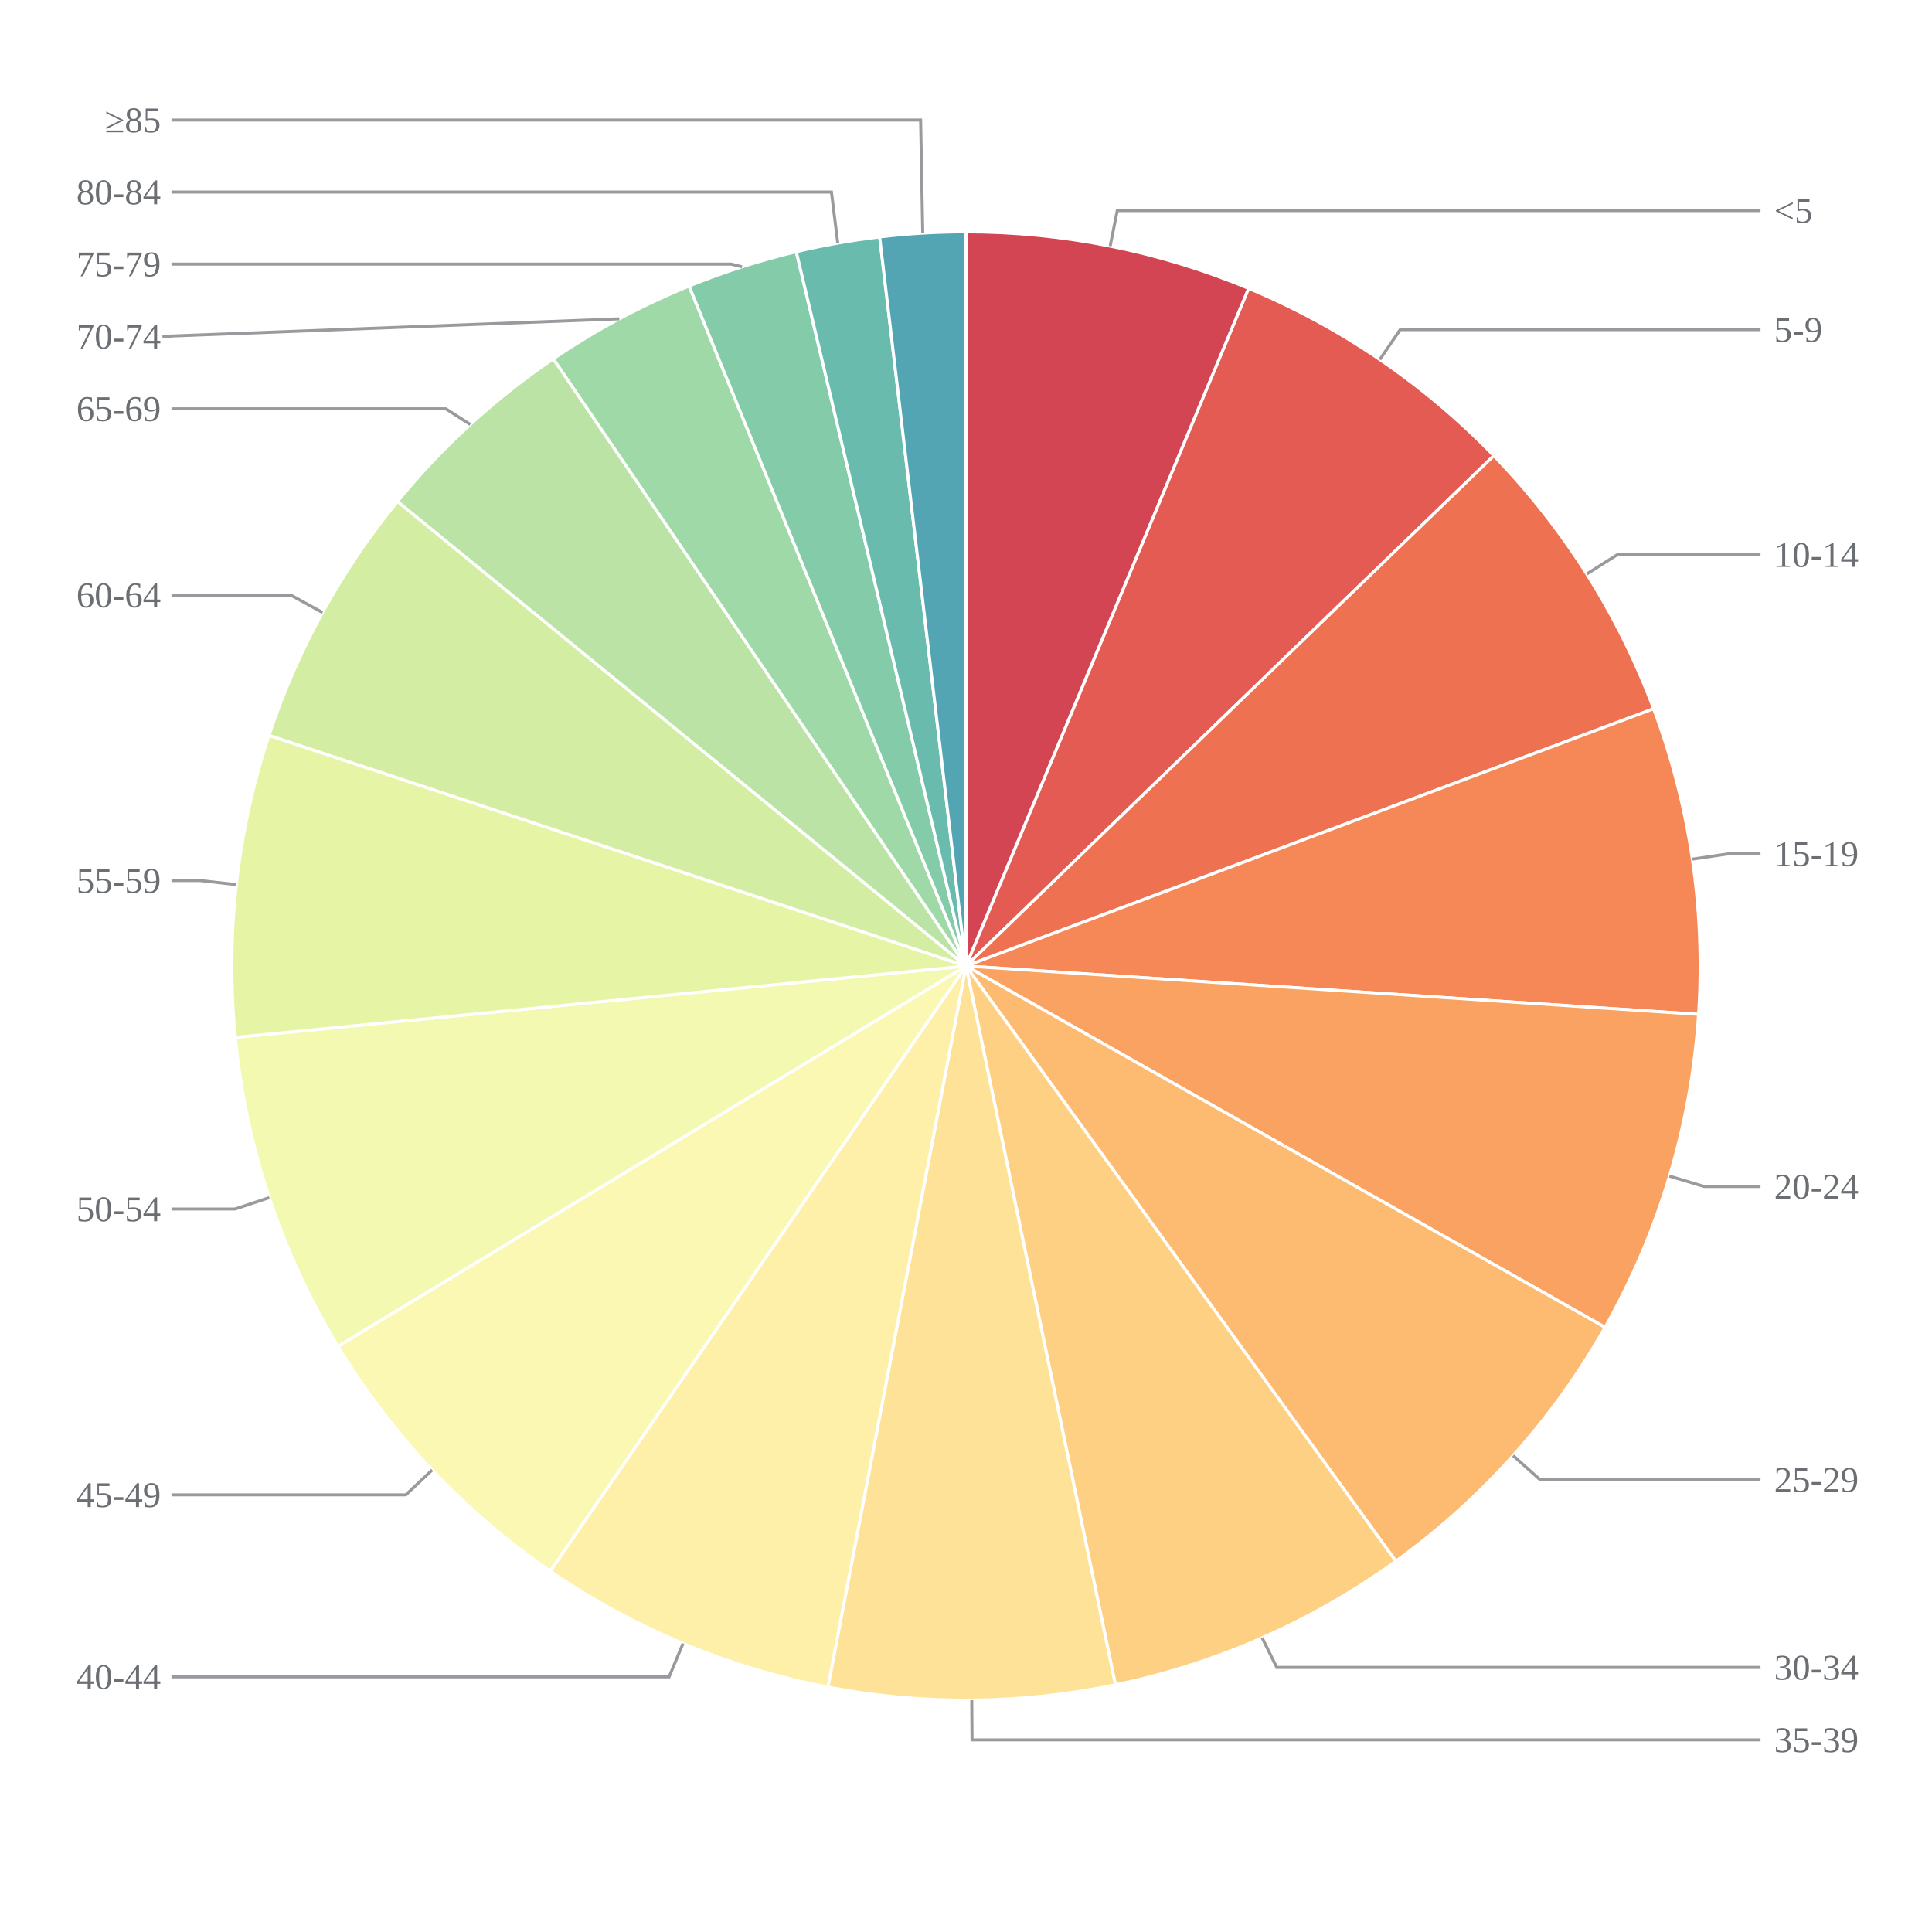
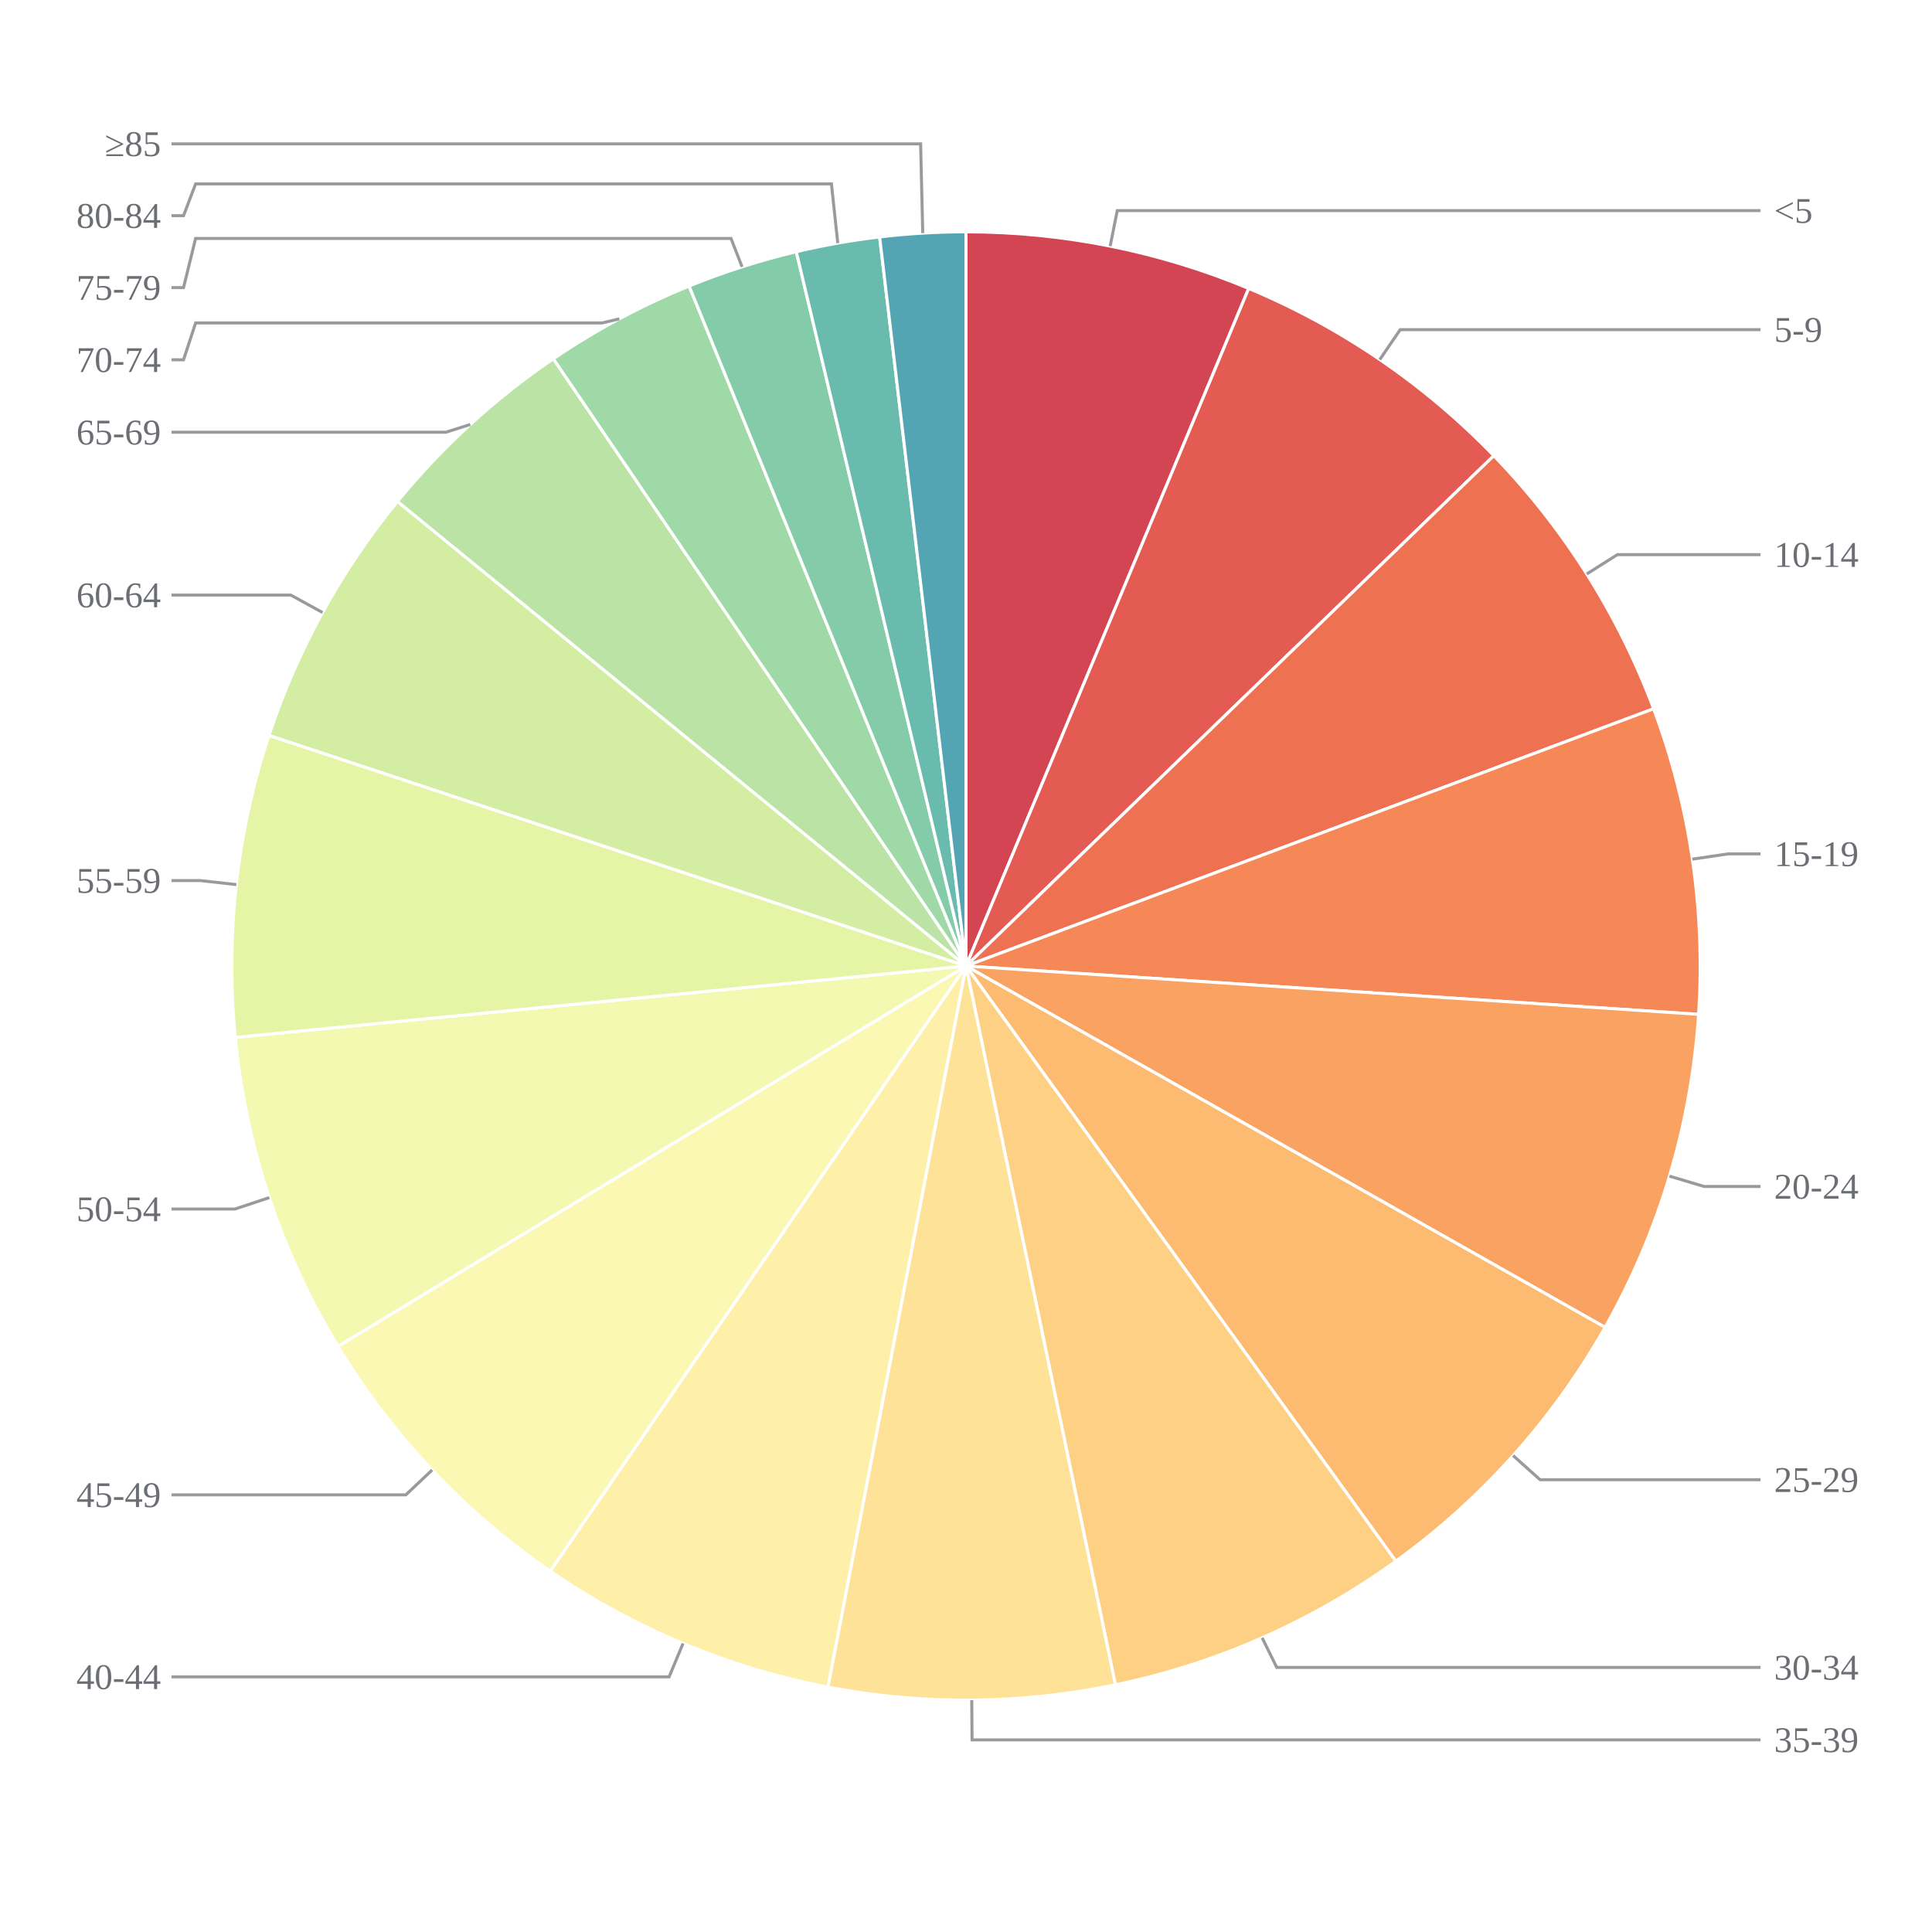
<svg xmlns="http://www.w3.org/2000/svg" width="640" height="640" style="background: transparent;" color-interpolation-filters="sRGB">
  <defs />
  <g id="g-svg-camera">
    <g id="g-root" fill="none">
      <g id="g-svg-1" fill="none" class="view">
        <g>
          <path id="g-svg-2" fill="rgba(0,0,0,0)" class="area" d="M 0,0 l 640,0 l 0,640 l-640 0 z" x="0" y="0" width="640" height="640" />
        </g>
        <g>
          <path id="g-svg-3" fill="rgba(0,0,0,0)" class="area" d="M 16,16 l 608,0 l 0,608 l-608 0 z" x="16" y="16" width="608" height="608" />
        </g>
        <g>
          <path id="g-svg-4" fill="rgba(0,0,0,0)" class="area" d="M 16,16 l 608,0 l 0,608 l-608 0 z" x="16" y="16" width="608" height="608" />
        </g>
        <g>
          <path id="g-svg-5" fill="rgba(0,0,0,0)" class="area" d="M 16,16 l 608,0 l 0,608 l-608 0 z" x="16" y="16" width="608" height="608" />
        </g>
        <g transform="matrix(1,0,0,1,16,16)">
          <path id="g-svg-6" fill="rgba(0,0,0,0)" class="plot" d="M 0,0 l 608,0 l 0,608 l-608 0 z" width="608" height="608" />
          <g id="g-svg-7" fill="none" class="main-layer">
            <g transform="matrix(1,0,0,1,304,304)">
              <path id="g-svg-9" fill="rgba(209,60,75,1)" d="M 0,-243.2 A 243.2 243.2 0 0 1 93.647 -224.447 L 0,0 Z" fill-opacity="0.95" stroke-width="1" stroke="rgba(255,255,255,1)" class="element" />
            </g>
            <g transform="matrix(1,0,0,1,304,304)">
              <path id="g-svg-10" fill="rgba(226,83,74,1)" d="M 93.647,-224.447 A 243.2 243.2 0 0 1 174.844 -169.044 L 0,0 Z" fill-opacity="0.95" stroke-width="1" stroke="rgba(255,255,255,1)" class="element" />
            </g>
            <g transform="matrix(1,0,0,1,304,304)">
              <path id="g-svg-11" fill="rgba(238,106,73,1)" d="M 174.844,-169.044 A 243.2 243.2 0 0 1 227.78 -85.221 L 0,0 Z" fill-opacity="0.95" stroke-width="1" stroke="rgba(255,255,255,1)" class="element" />
            </g>
            <g transform="matrix(1,0,0,1,304,304)">
              <path id="g-svg-12" fill="rgba(246,131,79,1)" d="M 227.78,-85.221 A 243.2 243.2 0 0 1 242.672 16.014 L 0,0 Z" fill-opacity="0.95" stroke-width="1" stroke="rgba(255,255,255,1)" class="element" />
            </g>
            <g transform="matrix(1,0,0,1,304,304)">
              <path id="g-svg-13" fill="rgba(250,158,91,1)" d="M 242.672,16.014 A 243.2 243.2 0 0 1 211.701 119.703 L 0,0 Z" fill-opacity="0.95" stroke-width="1" stroke="rgba(255,255,255,1)" class="element" />
            </g>
            <g transform="matrix(1,0,0,1,304,304)">
              <path id="g-svg-14" fill="rgba(253,184,107,1)" d="M 211.701,119.703 A 243.2 243.2 0 0 1 142.384 197.162 L 0,0 Z" fill-opacity="0.95" stroke-width="1" stroke="rgba(255,255,255,1)" class="element" />
            </g>
            <g transform="matrix(1,0,0,1,304,304)">
              <path id="g-svg-15" fill="rgba(254,206,126,1)" d="M 142.384,197.162 A 243.2 243.2 0 0 1 49.491 238.111 L 0,0 Z" fill-opacity="0.95" stroke-width="1" stroke="rgba(255,255,255,1)" class="element" />
            </g>
            <g transform="matrix(1,0,0,1,304,304)">
              <path id="g-svg-16" fill="rgba(254,225,146,1)" d="M 49.491,238.111 A 243.2 243.2 0 0 1 -45.746 238.859 L 0,0 Z" fill-opacity="0.95" stroke-width="1" stroke="rgba(255,255,255,1)" class="element" />
            </g>
            <g transform="matrix(1,0,0,1,304,304)">
              <path id="g-svg-17" fill="rgba(254,240,165,1)" d="M -45.746,238.859 A 243.2 243.2 0 0 1 -137.734 200.439 L 0,0 Z" fill-opacity="0.95" stroke-width="1" stroke="rgba(255,255,255,1)" class="element" />
            </g>
            <g transform="matrix(1,0,0,1,304,304)">
              <path id="g-svg-18" fill="rgba(251,248,176,1)" d="M -137.734,200.439 A 243.2 243.2 0 0 1 -208.028 125.978 L 0,0 Z" fill-opacity="0.95" stroke-width="1" stroke="rgba(255,255,255,1)" class="element" />
            </g>
            <g transform="matrix(1,0,0,1,304,304)">
              <path id="g-svg-19" fill="rgba(243,249,172,1)" d="M -208.028,125.978 A 243.2 243.2 0 0 1 -242.048 23.64 L 0,0 Z" fill-opacity="0.95" stroke-width="1" stroke="rgba(255,255,255,1)" class="element" />
            </g>
            <g transform="matrix(1,0,0,1,304,304)">
              <path id="g-svg-20" fill="rgba(229,244,162,1)" d="M -242.048,23.64 A 243.2 243.2 0 0 1 -230.888 -76.4 L 0,0 Z" fill-opacity="0.95" stroke-width="1" stroke="rgba(255,255,255,1)" class="element" />
            </g>
            <g transform="matrix(1,0,0,1,304,304)">
              <path id="g-svg-21" fill="rgba(209,236,158,1)" d="M -230.888,-76.4 A 243.2 243.2 0 0 1 -188.319 -153.89 L 0,0 Z" fill-opacity="0.95" stroke-width="1" stroke="rgba(255,255,255,1)" class="element" />
            </g>
            <g transform="matrix(1,0,0,1,304,304)">
              <path id="g-svg-22" fill="rgba(183,226,161,1)" d="M -188.319,-153.89 A 243.2 243.2 0 0 1 -136.695 -201.148 L 0,0 Z" fill-opacity="0.95" stroke-width="1" stroke="rgba(255,255,255,1)" class="element" />
            </g>
            <g transform="matrix(1,0,0,1,304,304)">
              <path id="g-svg-23" fill="rgba(155,215,163,1)" d="M -136.695,-201.148 A 243.2 243.2 0 0 1 -91.72 -225.241 L 0,0 Z" fill-opacity="0.95" stroke-width="1" stroke="rgba(255,255,255,1)" class="element" />
            </g>
            <g transform="matrix(1,0,0,1,304,304)">
              <path id="g-svg-24" fill="rgba(126,201,166,1)" d="M -91.72,-225.241 A 243.2 243.2 0 0 1 -56.214 -236.614 L 0,0 Z" fill-opacity="0.95" stroke-width="1" stroke="rgba(255,255,255,1)" class="element" />
            </g>
            <g transform="matrix(1,0,0,1,304,304)">
              <path id="g-svg-25" fill="rgba(98,184,170,1)" d="M -56.214,-236.614 A 243.2 243.2 0 0 1 -28.605 -241.512 L 0,0 Z" fill-opacity="0.95" stroke-width="1" stroke="rgba(255,255,255,1)" class="element" />
            </g>
            <g transform="matrix(1,0,0,1,304,304)">
              <path id="g-svg-26" fill="rgba(76,161,177,1)" d="M -28.605,-241.512 A 243.2 243.2 0 0 1 0 -243.2 L 0,0 Z" fill-opacity="0.95" stroke-width="1" stroke="rgba(255,255,255,1)" class="element" />
            </g>
          </g>
          <g id="g-svg-8" fill="none" class="label-layer">
            <g id="g-svg-45" fill="none" x="571.2" y="53.768" transform="matrix(1,0,0,1,571.2,53.76796)" class="label">
              <g>
                <path id="background" fill="none" d="M -2.6645352591003757e-14,-11.5 l 20.56,0 l 0,23 l-20.56 0 z" x="-2.6645352591003757e-14" y="-11.5" width="20.56" height="23" />
              </g>
              <g>
                <text id="text" fill="rgba(29,33,41,1)" dominant-baseline="central" paint-order="stroke" dx="0.5" fill-opacity="0.65" font-size="12" font-weight="normal" text-anchor="left">
                  &lt;5
                </text>
              </g>
              <g>
-                 <path id="connector" fill="none" d="M -219.447,11.766 L -217.09,0 L -4,0" stroke="rgba(29,33,41,1)" stroke-opacity="0.45" stroke-width="1" />
+                 <path id="connector" fill="none" d="M -4,0 L -8,0 L -12,0 L -217.09,0 L -219.447,11.766" stroke="rgba(29,33,41,1)" stroke-opacity="0.45" stroke-width="1" />
              </g>
            </g>
            <g id="g-svg-49" fill="none" x="571.2" y="93.197" transform="matrix(1,0,0,1,571.2,93.1973)" class="label">
              <g>
                <path id="background" fill="none" d="M -5.5067062021407764e-14,-11.5 l 22.12,0 l 0,23 l-22.12 0 z" x="-5.5067062021407764e-14" y="-11.5" width="22.12" height="23" />
              </g>
              <g>
                <text id="text" fill="rgba(29,33,41,1)" dominant-baseline="central" paint-order="stroke" dx="0.5" fill-opacity="0.65" font-size="12" font-weight="normal" text-anchor="left">
                  5-9
                </text>
              </g>
              <g>
-                 <path id="connector" fill="none" d="M -130.126,9.912 L -123.362,0 L -4,0" stroke="rgba(29,33,41,1)" stroke-opacity="0.45" stroke-width="1" />
+                 <path id="connector" fill="none" d="M -4,0 L -8,0 L -12,0 L -123.362,0 L -130.126,9.912" stroke="rgba(29,33,41,1)" stroke-opacity="0.45" stroke-width="1" />
              </g>
            </g>
            <g id="g-svg-53" fill="none" x="571.2" y="167.734" transform="matrix(1,0,0,1,571.2,167.7342)" class="label">
              <g>
                <path id="background" fill="none" d="M 5.3290705182007514e-14,-11.5 l 33.88,0 l 0,23 l-33.88 0 z" x="5.3290705182007514e-14" y="-11.5" width="33.88" height="23" />
              </g>
              <g>
                <text id="text" fill="rgba(29,33,41,1)" dominant-baseline="central" paint-order="stroke" dx="0.5" fill-opacity="0.65" font-size="12" font-weight="normal" text-anchor="left">
                  10-14
                </text>
              </g>
              <g>
-                 <path id="connector" fill="none" d="M -61.572,6.407 L -51.425,0 L -4,0" stroke="rgba(29,33,41,1)" stroke-opacity="0.45" stroke-width="1" />
+                 <path id="connector" fill="none" d="M -4,0 L -8,0 L -12,0 L -51.425,0 L -61.572,6.407" stroke="rgba(29,33,41,1)" stroke-opacity="0.45" stroke-width="1" />
              </g>
            </g>
            <g id="g-svg-57" fill="none" x="571.2" y="266.858" transform="matrix(1,0,0,1,571.2,266.8581)" class="label">
              <g>
                <path id="background" fill="none" d="M 5.3290705182007514e-14,-11.5 l 33.64,0 l 0,23 l-33.64 0 z" x="5.3290705182007514e-14" y="-11.5" width="33.64" height="23" />
              </g>
              <g>
                <text id="text" fill="rgba(29,33,41,1)" dominant-baseline="central" paint-order="stroke" dx="0.5" fill-opacity="0.65" font-size="12" font-weight="normal" text-anchor="left">
                  15-19
                </text>
              </g>
              <g>
-                 <path id="connector" fill="none" d="M -26.59,1.746 L -14.717,0 L -4,0" stroke="rgba(29,33,41,1)" stroke-opacity="0.45" stroke-width="1" />
+                 <path id="connector" fill="none" d="M -4,0 L -8,0 L -12,0 L -14.717,0 L -26.59,1.746" stroke="rgba(29,33,41,1)" stroke-opacity="0.45" stroke-width="1" />
              </g>
            </g>
            <g id="g-svg-61" fill="none" x="571.2" y="377.038" transform="matrix(1,0,0,1,571.2,377.0376)" class="label">
              <g>
                <path id="background" fill="none" d="M 3.552713678800501e-15,-11.5 l 37.24,0 l 0,23 l-37.24 0 z" x="3.552713678800501e-15" y="-11.5" width="37.24" height="23" />
              </g>
              <g>
                <text id="text" fill="rgba(29,33,41,1)" dominant-baseline="central" paint-order="stroke" dx="0.5" fill-opacity="0.65" font-size="12" font-weight="normal" text-anchor="left">
                  20-24
                </text>
              </g>
              <g>
-                 <path id="connector" fill="none" d="M -34.173,-3.434 L -22.675,0 L -4,0" stroke="rgba(29,33,41,1)" stroke-opacity="0.45" stroke-width="1" />
+                 <path id="connector" fill="none" d="M -4,0 L -8,0 L -12,0 L -22.675,0 L -34.173,-3.434" stroke="rgba(29,33,41,1)" stroke-opacity="0.45" stroke-width="1" />
              </g>
            </g>
            <g id="g-svg-65" fill="none" x="571.2" y="474.182" transform="matrix(1,0,0,1,571.2,474.1815)" class="label">
              <g>
                <path id="background" fill="none" d="M 0,-11.5 l 37,0 l 0,23 l-37 0 z" x="0" y="-11.5" width="37" height="23" />
              </g>
              <g>
                <text id="text" fill="rgba(29,33,41,1)" dominant-baseline="central" paint-order="stroke" dx="0.5" fill-opacity="0.65" font-size="12" font-weight="normal" text-anchor="left">
                  25-29
                </text>
              </g>
              <g>
-                 <path id="connector" fill="none" d="M -85.971,-8.002 L -77.028,0 L -4,0" stroke="rgba(29,33,41,1)" stroke-opacity="0.45" stroke-width="1" />
+                 <path id="connector" fill="none" d="M -4,0 L -8,0 L -12,0 L -77.028,0 L -85.971,-8.002" stroke="rgba(29,33,41,1)" stroke-opacity="0.45" stroke-width="1" />
              </g>
            </g>
            <g id="g-svg-69" fill="none" x="571.2" y="536.355" transform="matrix(1,0,0,1,571.2,536.3551)" class="label">
              <g>
                <path id="background" fill="none" d="M 1.4210854715202004e-14,-11.5 l 37.72,0 l 0,23 l-37.72 0 z" x="1.4210854715202004e-14" y="-11.5" width="37.72" height="23" />
              </g>
              <g>
                <text id="text" fill="rgba(29,33,41,1)" dominant-baseline="central" paint-order="stroke" dx="0.5" fill-opacity="0.65" font-size="12" font-weight="normal" text-anchor="left">
                  30-34
                </text>
              </g>
              <g>
-                 <path id="connector" fill="none" d="M -169.102,-9.817 L -164.261,0 L -4,0" stroke="rgba(29,33,41,1)" stroke-opacity="0.45" stroke-width="1" />
+                 <path id="connector" fill="none" d="M -4,0 L -8,0 L -12,0 L -164.261,0 L -169.102,-9.817" stroke="rgba(29,33,41,1)" stroke-opacity="0.45" stroke-width="1" />
              </g>
            </g>
            <g id="g-svg-73" fill="none" x="571.2" y="560.355" transform="matrix(1,0,0,1,571.2,560.3551)" class="label">
              <g>
                <path id="background" fill="none" d="M 1.0658141036401503e-14,-11.5 l 37.48,0 l 0,23 l-37.48 0 z" x="1.0658141036401503e-14" y="-11.5" width="37.48" height="23" />
              </g>
              <g>
                <text id="text" fill="rgba(29,33,41,1)" dominant-baseline="central" paint-order="stroke" dx="0.5" fill-opacity="0.65" font-size="12" font-weight="normal" text-anchor="left">
                  35-39
                </text>
              </g>
              <g>
-                 <path id="connector" fill="none" d="M -265.291,-13.163 L -265.197,0 L -4,0" stroke="rgba(29,33,41,1)" stroke-opacity="0.45" stroke-width="1" />
+                 <path id="connector" fill="none" d="M -4,0 L -8,0 L -12,0 L -265.197,0 L -265.291,-13.163" stroke="rgba(29,33,41,1)" stroke-opacity="0.45" stroke-width="1" />
              </g>
            </g>
            <g id="g-svg-77" fill="none" x="36.8" y="539.486" transform="matrix(1,0,0,1,36.8,539.4855)" class="label">
              <g>
                <path id="background" fill="none" d="M -37.2,-11.5 l 38.2,0 l 0,23 l-38.2 0 z" x="-37.2" y="-11.5" width="38.2" height="23" />
              </g>
              <g>
                <text id="text" fill="rgba(29,33,41,1)" dominant-baseline="central" paint-order="stroke" dx="0.5" fill-opacity="0.65" font-size="12" font-weight="normal" text-anchor="end">
                  40-44
                </text>
              </g>
              <g>
-                 <path id="connector" fill="none" d="M 173.47,-11.073 L 168.846,0 L 4,0" stroke="rgba(29,33,41,1)" stroke-opacity="0.45" stroke-width="1" />
+                 <path id="connector" fill="none" d="M 4,0 L 8,0 L 12,0 L 168.846,0 L 173.47,-11.073" stroke="rgba(29,33,41,1)" stroke-opacity="0.45" stroke-width="1" />
              </g>
            </g>
            <g id="g-svg-81" fill="none" x="36.8" y="479.188" transform="matrix(1,0,0,1,36.8,479.1878)" class="label">
              <g>
                <path id="background" fill="none" d="M -36.96,-11.5 l 37.96,0 l 0,23 l-37.96 0 z" x="-36.96" y="-11.5" width="37.96" height="23" />
              </g>
              <g>
                <text id="text" fill="rgba(29,33,41,1)" dominant-baseline="central" paint-order="stroke" dx="0.5" fill-opacity="0.65" font-size="12" font-weight="normal" text-anchor="end">
                  45-49
                </text>
              </g>
              <g>
-                 <path id="connector" fill="none" d="M 90.356,-8.238 L 81.63,0 L 4,0" stroke="rgba(29,33,41,1)" stroke-opacity="0.45" stroke-width="1" />
+                 <path id="connector" fill="none" d="M 4,0 L 8,0 L 12,0 L 81.63,0 L 90.356,-8.238" stroke="rgba(29,33,41,1)" stroke-opacity="0.45" stroke-width="1" />
              </g>
            </g>
            <g id="g-svg-85" fill="none" x="36.8" y="384.504" transform="matrix(1,0,0,1,36.8,384.5039)" class="label">
              <g>
                <path id="background" fill="none" d="M -36.48,-11.5 l 37.48,0 l 0,23 l-37.48 0 z" x="-36.48" y="-11.5" width="37.48" height="23" />
              </g>
              <g>
                <text id="text" fill="rgba(29,33,41,1)" dominant-baseline="central" paint-order="stroke" dx="0.5" fill-opacity="0.65" font-size="12" font-weight="normal" text-anchor="end">
                  50-54
                </text>
              </g>
              <g>
-                 <path id="connector" fill="none" d="M 36.418,-3.785 L 25.03,0 L 4,0" stroke="rgba(29,33,41,1)" stroke-opacity="0.45" stroke-width="1" />
+                 <path id="connector" fill="none" d="M 4,0 L 8,0 L 12,0 L 25.03,0 L 36.418,-3.785" stroke="rgba(29,33,41,1)" stroke-opacity="0.45" stroke-width="1" />
              </g>
            </g>
            <g id="g-svg-89" fill="none" x="36.8" y="275.706" transform="matrix(1,0,0,1,36.8,275.7057)" class="label">
              <g>
                <path id="background" fill="none" d="M -36.24,-11.5 l 37.24,0 l 0,23 l-37.24 0 z" x="-36.24" y="-11.5" width="37.24" height="23" />
              </g>
              <g>
                <text id="text" fill="rgba(29,33,41,1)" dominant-baseline="central" paint-order="stroke" dx="0.5" fill-opacity="0.65" font-size="12" font-weight="normal" text-anchor="end">
                  55-59
                </text>
              </g>
              <g>
-                 <path id="connector" fill="none" d="M 25.499,1.33 L 13.573,0 L 4,0" stroke="rgba(29,33,41,1)" stroke-opacity="0.45" stroke-width="1" />
+                 <path id="connector" fill="none" d="M 4,0 L 8,0 L 12,0 L 13.573,0 L 25.499,1.33" stroke="rgba(29,33,41,1)" stroke-opacity="0.45" stroke-width="1" />
              </g>
            </g>
            <g id="g-svg-93" fill="none" x="36.8" y="181.126" transform="matrix(1,0,0,1,36.8,181.1265)" class="label">
              <g>
                <path id="background" fill="none" d="M -36.96,-11.5 l 37.96,0 l 0,23 l-37.96 0 z" x="-36.96" y="-11.5" width="37.96" height="23" />
              </g>
              <g>
                <text id="text" fill="rgba(29,33,41,1)" dominant-baseline="central" paint-order="stroke" dx="0.5" fill-opacity="0.65" font-size="12" font-weight="normal" text-anchor="end">
                  60-64
                </text>
              </g>
              <g>
-                 <path id="connector" fill="none" d="M 54.046,5.778 L 43.528,0 L 4,0" stroke="rgba(29,33,41,1)" stroke-opacity="0.45" stroke-width="1" />
-               </g>
-             </g>
-             <g id="g-svg-97" fill="none" x="36.8" y="119.427" transform="matrix(1,0,0,1,36.8,119.4269)" class="label">
+                 <path id="connector" fill="none" d="M 4,0 L 8,0 L 12,0 L 43.528,0 L 54.046,5.778" stroke="rgba(29,33,41,1)" stroke-opacity="0.45" stroke-width="1" />
+               </g>
+             </g>
+             <g id="g-svg-97" fill="none" x="36.8" y="127.183" transform="matrix(1,0,0,1,36.8,127.1829)" class="label">
              <g>
                <path id="background" fill="none" d="M -36.72,-11.5 l 37.72,0 l 0,23 l-37.72 0 z" x="-36.72" y="-11.5" width="37.72" height="23" />
              </g>
              <g>
                <text id="text" fill="rgba(29,33,41,1)" dominant-baseline="central" paint-order="stroke" dx="0.5" fill-opacity="0.65" font-size="12" font-weight="normal" text-anchor="end">
                  65-69
                </text>
              </g>
              <g>
-                 <path id="connector" fill="none" d="M 102.984,5.187 L 94.881,0 L 4,0" stroke="rgba(29,33,41,1)" stroke-opacity="0.45" stroke-width="1" />
-               </g>
-             </g>
-             <g id="g-svg-101" fill="none" x="36.8" y="95.427" transform="matrix(1,0,0,1,36.8,95.42695)" class="label">
+                 <path id="connector" fill="none" d="M 4,0 L 8,0 L 12,0 L 94.881,0 L 102.984,-2.569" stroke="rgba(29,33,41,1)" stroke-opacity="0.45" stroke-width="1" />
+               </g>
+             </g>
+             <g id="g-svg-101" fill="none" x="36.8" y="103.183" transform="matrix(1,0,0,1,36.8,103.1829)" class="label">
              <g>
                <path id="background" fill="none" d="M -35.28,-11.5 l 36.28,0 l 0,23 l-36.28 0 z" x="-35.28" y="-11.5" width="36.28" height="23" />
              </g>
              <g>
                <text id="text" fill="rgba(29,33,41,1)" dominant-baseline="central" paint-order="stroke" dx="0.5" fill-opacity="0.65" font-size="12" font-weight="normal" text-anchor="end">
                  70-74
                </text>
              </g>
              <g>
-                 <path id="connector" fill="none" d="M 152.359,-5.804 L 1,0 L 4,0" stroke="rgba(29,33,41,1)" stroke-opacity="0.45" stroke-width="1" />
-               </g>
-             </g>
-             <g id="g-svg-105" fill="none" x="36.8" y="71.491" transform="matrix(1,0,0,1,36.8,71.4905)" class="label">
+                 <path id="connector" fill="none" d="M 4,0 L 8,0 L 12,-12.199 L 146.692,-12.199 L 152.359,-13.56" stroke="rgba(29,33,41,1)" stroke-opacity="0.45" stroke-width="1" />
+               </g>
+             </g>
+             <g id="g-svg-105" fill="none" x="36.8" y="79.27" transform="matrix(1,0,0,1,36.8,79.26959)" class="label">
              <g>
                <path id="background" fill="none" d="M -35.04,-11.5 l 36.04,0 l 0,23 l-36.04 0 z" x="-35.04" y="-11.5" width="36.04" height="23" />
              </g>
              <g>
                <text id="text" fill="rgba(29,33,41,1)" dominant-baseline="central" paint-order="stroke" dx="0.5" fill-opacity="0.65" font-size="12" font-weight="normal" text-anchor="end">
                  75-79
                </text>
              </g>
              <g>
-                 <path id="connector" fill="none" d="M 193.014,0.901 L 189.354,0 L 4,0" stroke="rgba(29,33,41,1)" stroke-opacity="0.45" stroke-width="1" />
-               </g>
-             </g>
-             <g id="g-svg-109" fill="none" x="36.8" y="47.618" transform="matrix(1,0,0,1,36.8,47.61763)" class="label">
+                 <path id="connector" fill="none" d="M 4,0 L 8,0 L 12,-16.28 L 189.354,-16.28 L 193.014,-6.879" stroke="rgba(29,33,41,1)" stroke-opacity="0.45" stroke-width="1" />
+               </g>
+             </g>
+             <g id="g-svg-109" fill="none" x="36.8" y="55.443" transform="matrix(1,0,0,1,36.8,55.44294)" class="label">
              <g>
                <path id="background" fill="none" d="M -36.96,-11.5 l 37.96,0 l 0,23 l-37.96 0 z" x="-36.96" y="-11.5" width="37.96" height="23" />
              </g>
              <g>
                <text id="text" fill="rgba(29,33,41,1)" dominant-baseline="central" paint-order="stroke" dx="0.5" fill-opacity="0.65" font-size="12" font-weight="normal" text-anchor="end">
                  80-84
                </text>
              </g>
              <g>
-                 <path id="connector" fill="none" d="M 224.72,16.921 L 222.624,0 L 4,0" stroke="rgba(29,33,41,1)" stroke-opacity="0.45" stroke-width="1" />
-               </g>
-             </g>
-             <g id="g-svg-113" fill="none" x="36.8" y="23.775" transform="matrix(1,0,0,1,36.8,23.77476)" class="label">
+                 <path id="connector" fill="none" d="M 4,0 L 8,0 L 12,-10.52 L 222.624,-10.52 L 224.72,9.096" stroke="rgba(29,33,41,1)" stroke-opacity="0.45" stroke-width="1" />
+               </g>
+             </g>
+             <g id="g-svg-113" fill="none" x="36.8" y="31.657" transform="matrix(1,0,0,1,36.8,31.65721)" class="label">
              <g>
                <path id="background" fill="none" d="M -27.36,-11.5 l 28.36,0 l 0,23 l-28.36 0 z" x="-27.36" y="-11.5" width="28.36" height="23" />
              </g>
              <g>
                <text id="text" fill="rgba(29,33,41,1)" dominant-baseline="central" paint-order="stroke" dx="0.5" fill-opacity="0.65" font-size="12" font-weight="normal" text-anchor="end">
                  ≥85
                </text>
              </g>
              <g>
-                 <path id="connector" fill="none" d="M 252.873,37.448 L 252.166,0 L 4,0" stroke="rgba(29,33,41,1)" stroke-opacity="0.45" stroke-width="1" />
+                 <path id="connector" fill="none" d="M 4,0 L 8,0 L 12,0 L 252.166,0 L 252.873,29.565" stroke="rgba(29,33,41,1)" stroke-opacity="0.45" stroke-width="1" />
              </g>
            </g>
          </g>
        </g>
      </g>
    </g>
  </g>
</svg>
